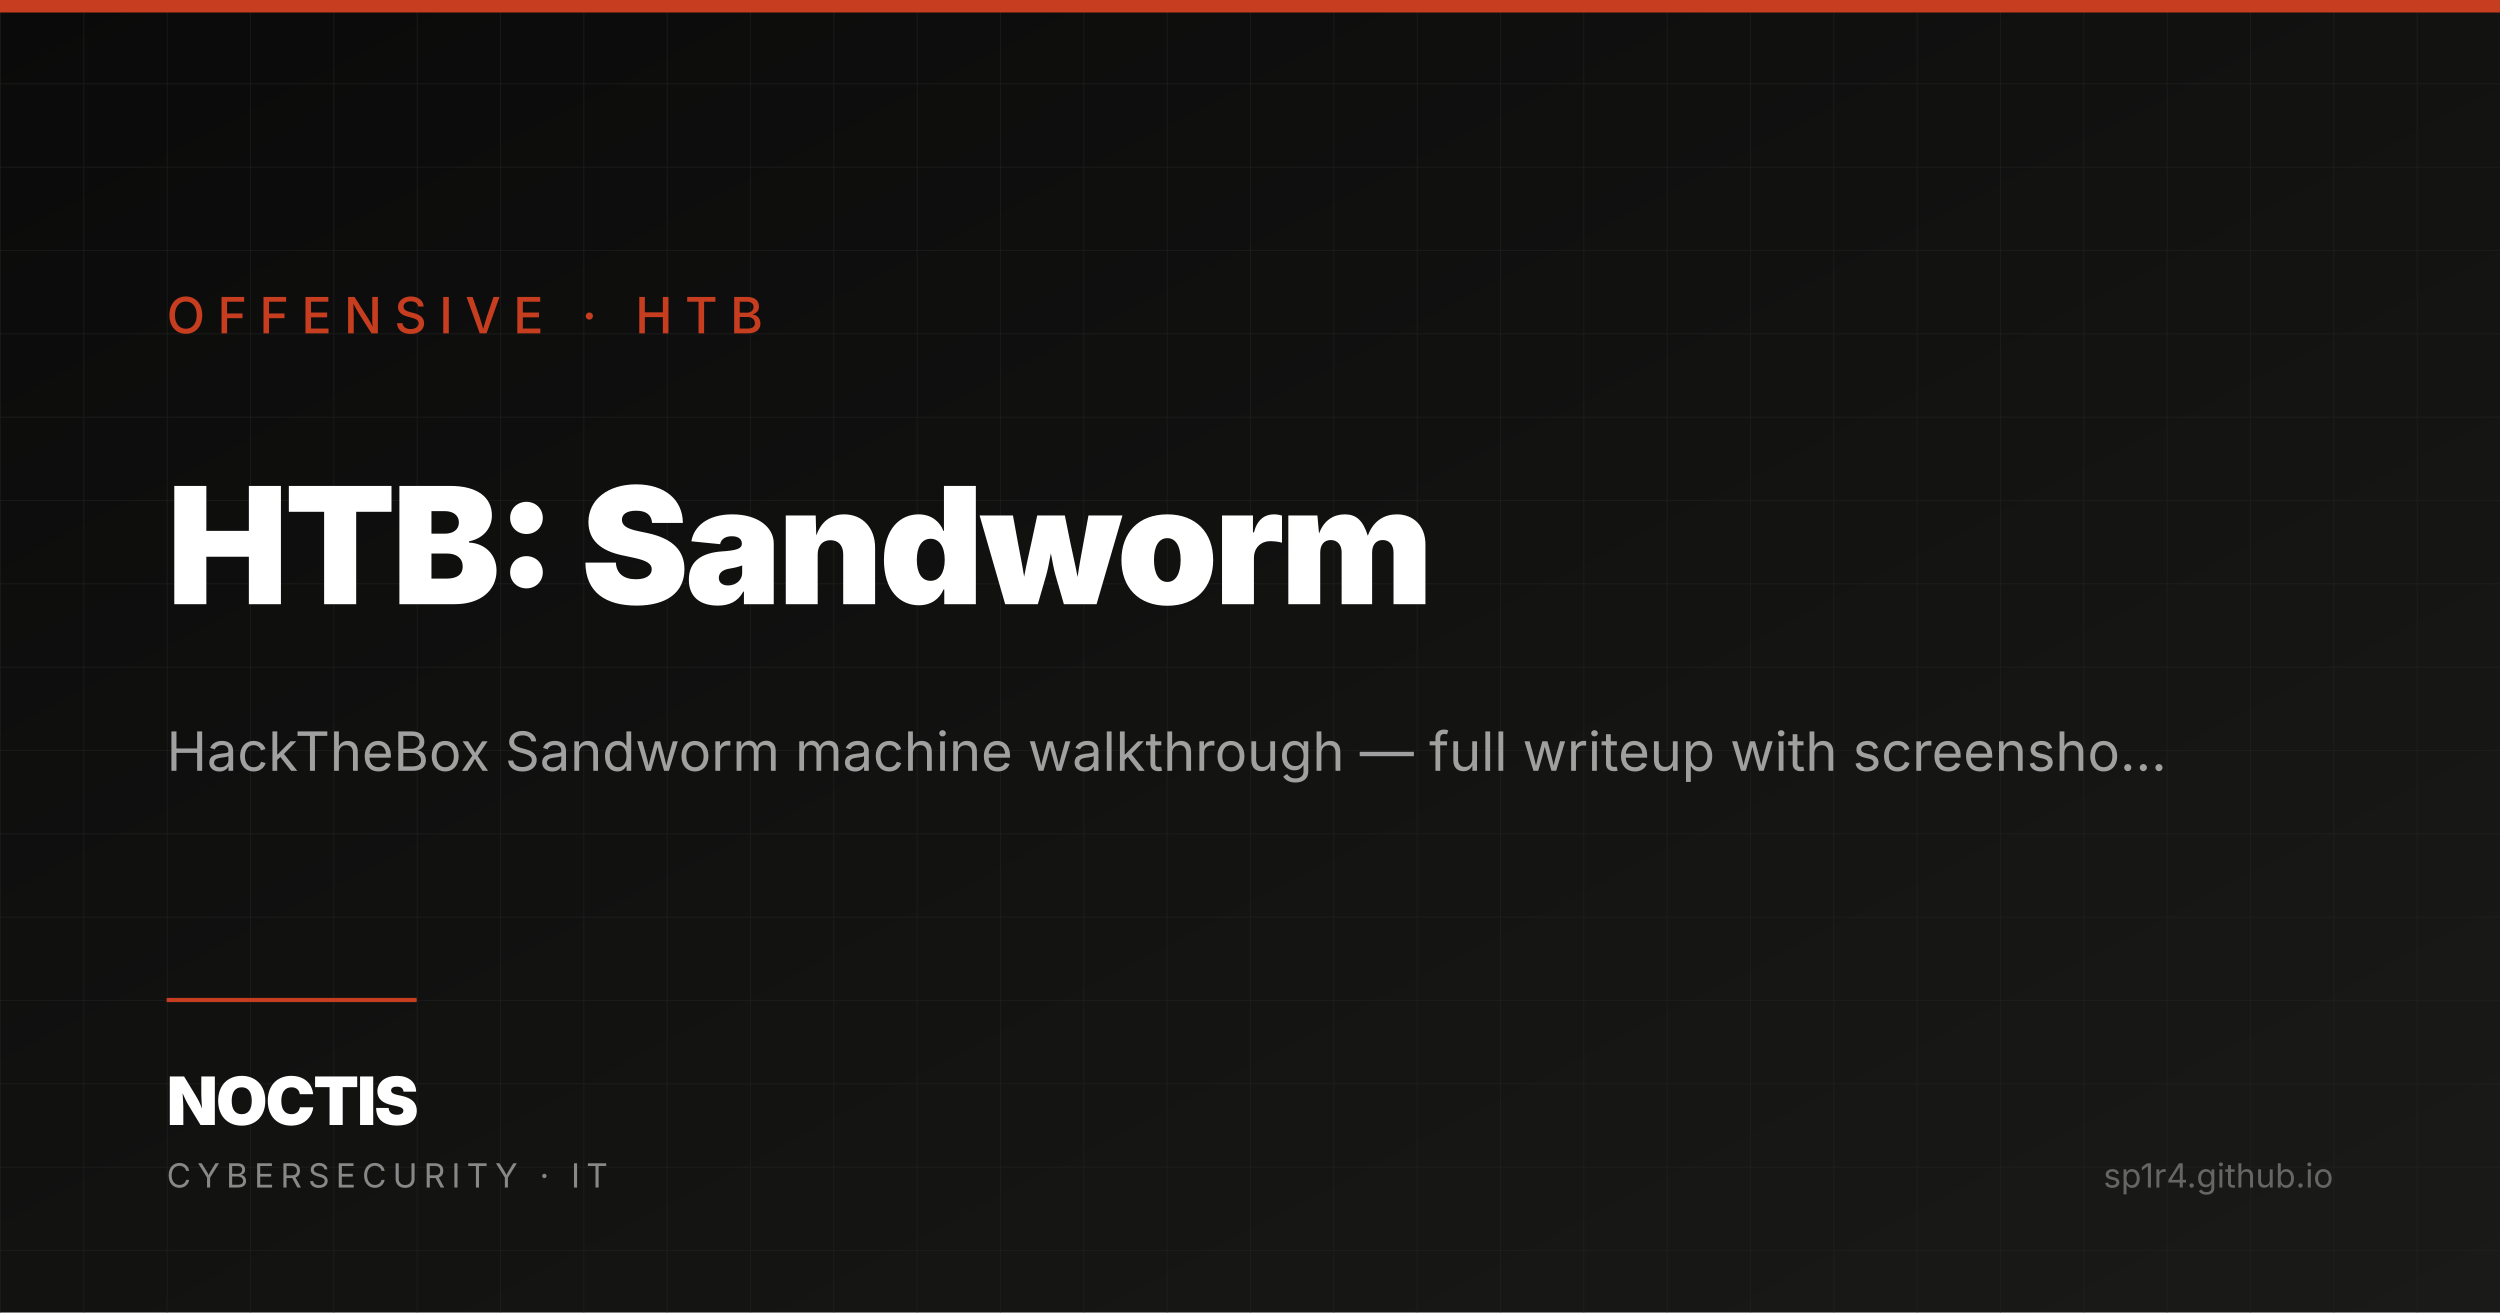
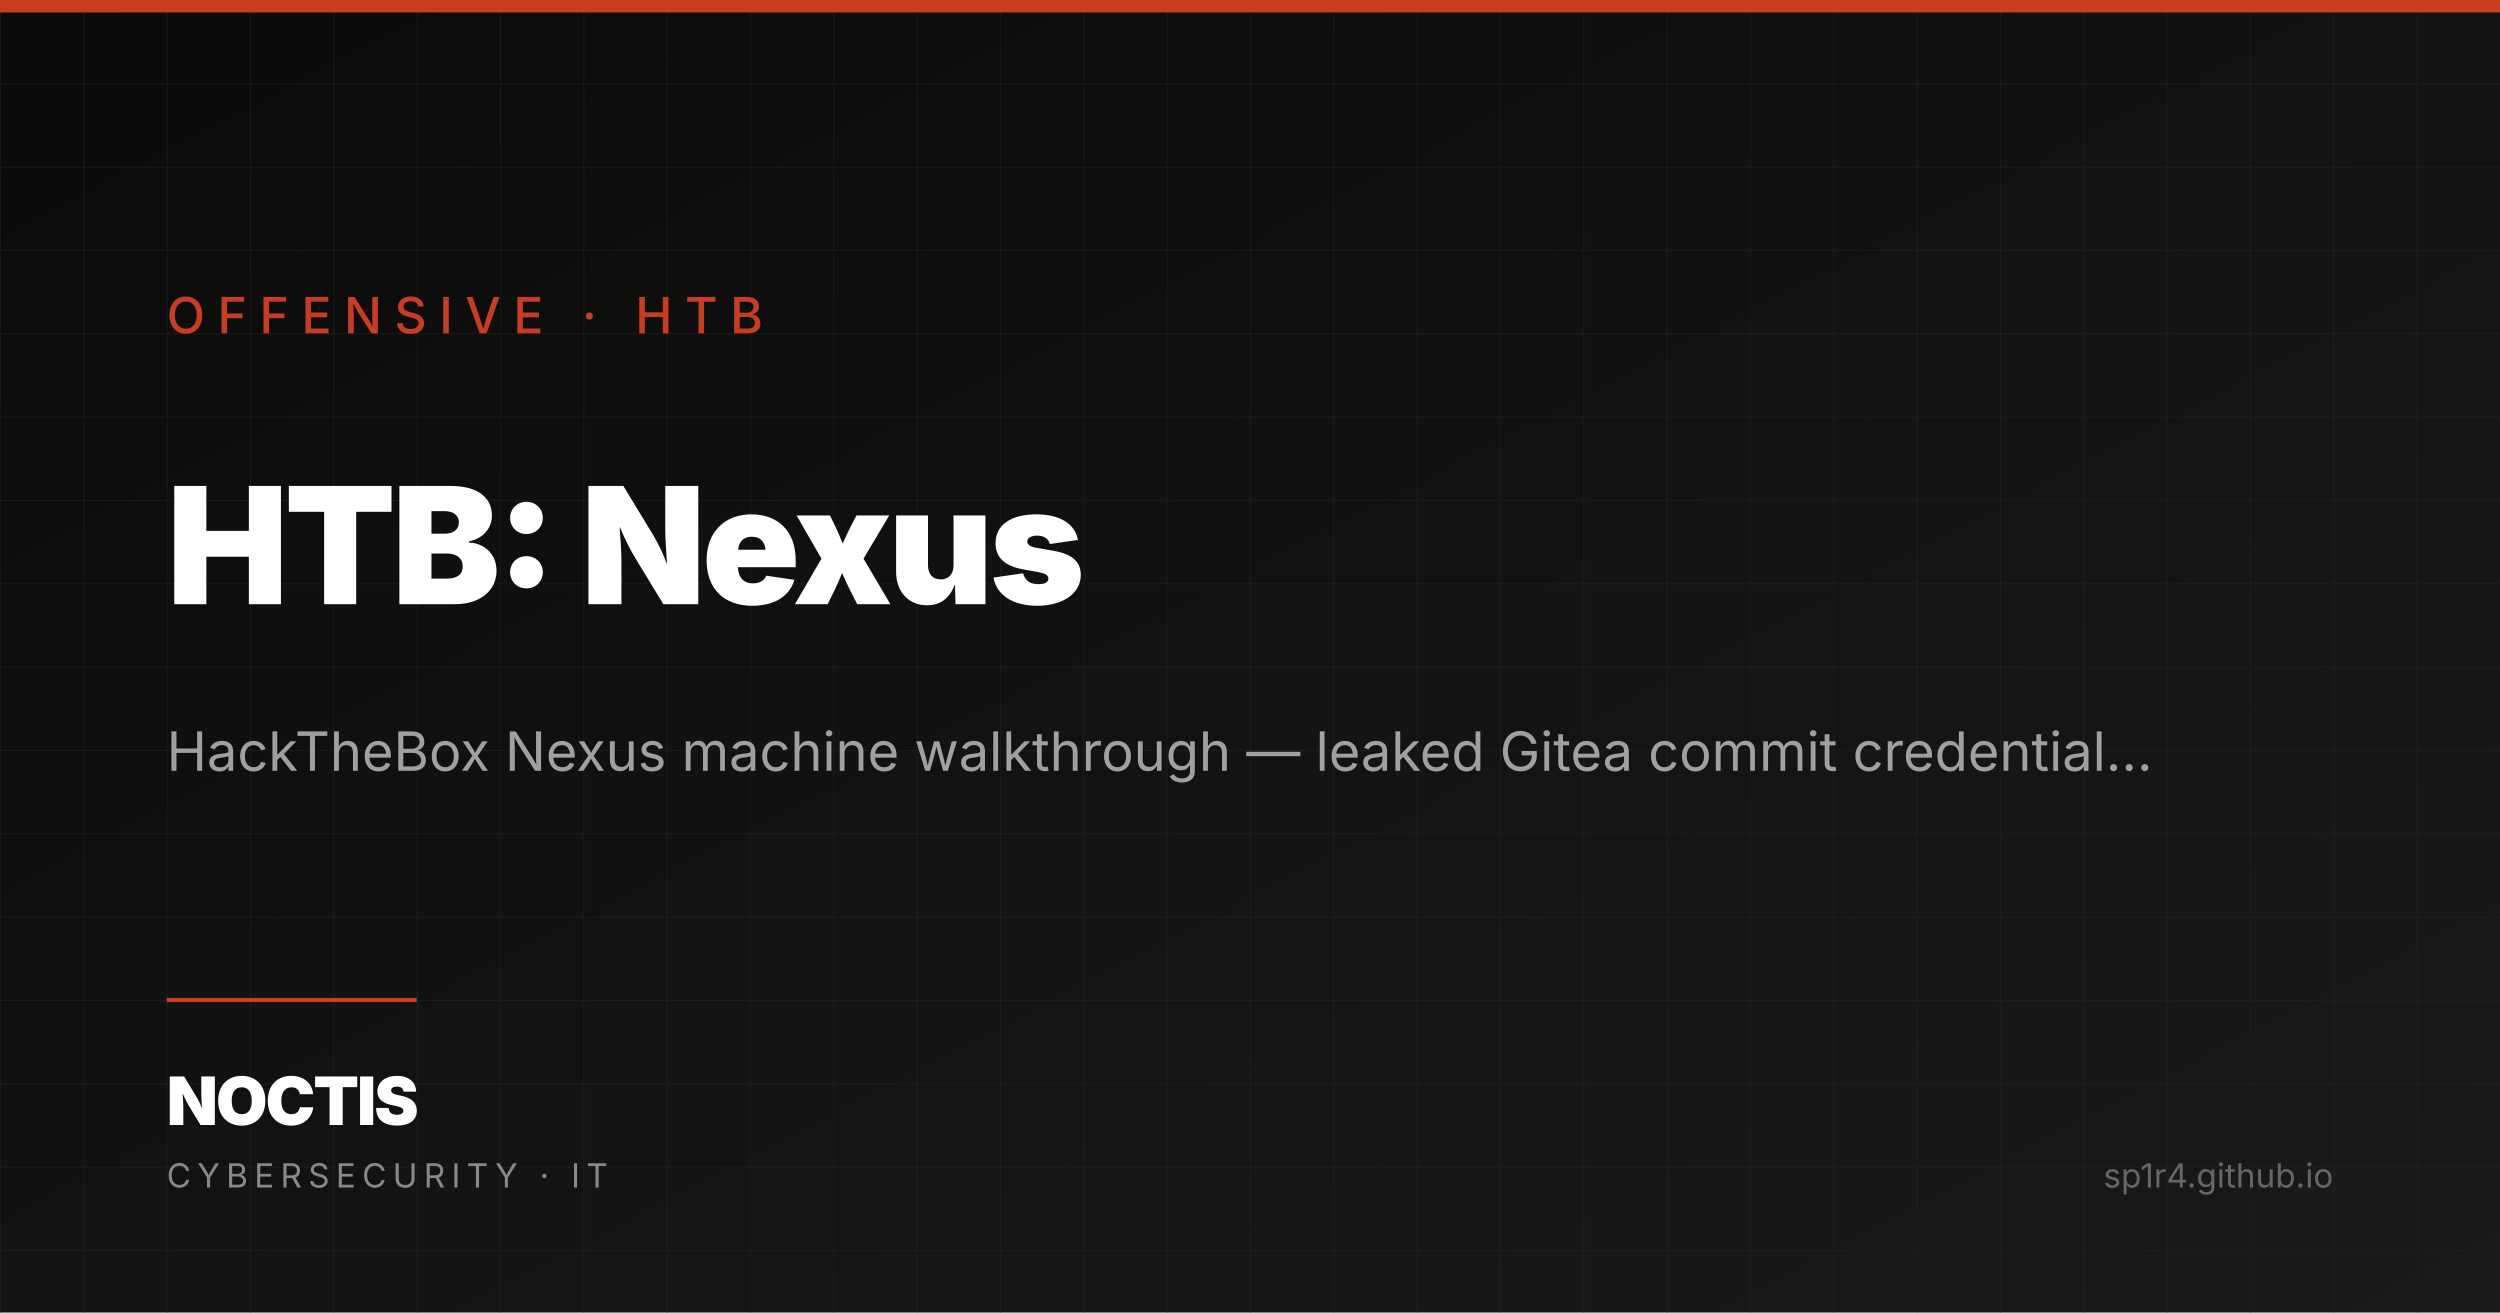
<svg xmlns="http://www.w3.org/2000/svg" viewBox="0 0 1200 630" width="1200" height="630">
  <defs>
    <linearGradient id="bg" x1="0" y1="0" x2="1" y2="1">
      <stop offset="0%" stop-color="#0a0a0a" />
      <stop offset="100%" stop-color="#1a1a18" />
    </linearGradient>
    <pattern id="grid" width="40" height="40" patternUnits="userSpaceOnUse">
      <path d="M 40 0 L 0 0 0 40" fill="none" stroke="#222" stroke-width="0.5" />
    </pattern>
  </defs>
  <rect width="1200" height="630" fill="url(#bg)" />
  <rect width="1200" height="630" fill="url(#grid)" />
  <rect x="0" y="0" width="1200" height="6" fill="#c63d1f" />
  <text x="80" y="160" font-family="Inter, Helvetica, Arial, sans-serif" font-size="24" font-weight="500" fill="#c63d1f" letter-spacing="6">OFFENSIVE · HTB</text>
-   <text x="80" y="290" font-family="Inter, Helvetica, Arial, sans-serif" font-size="78" font-weight="900" fill="#ffffff" letter-spacing="-2">HTB: Sandworm</text>
-   <text x="80" y="370" font-family="Inter, Helvetica, Arial, sans-serif" font-size="26" font-weight="400" fill="#a0a0a0">HackTheBox Sandworm machine walkthrough — full writeup with screensho…</text>
+   <text x="80" y="290" font-family="Inter, Helvetica, Arial, sans-serif" font-size="78" font-weight="900" fill="#ffffff" letter-spacing="-2">HTB: Nexus</text>
+   <text x="80" y="370" font-family="Inter, Helvetica, Arial, sans-serif" font-size="26" font-weight="400" fill="#a0a0a0">HackTheBox Nexus machine walkthrough — leaked Gitea commit credential…</text>
  <line x1="80" y1="480" x2="200" y2="480" stroke="#c63d1f" stroke-width="2" />
  <text x="80" y="540" font-family="Inter, Helvetica, Arial, sans-serif" font-size="32" font-weight="900" fill="#ffffff" letter-spacing="-1">NOCTIS</text>
  <text x="80" y="570" font-family="Inter, Helvetica, Arial, sans-serif" font-size="16" font-weight="400" fill="#888" letter-spacing="3">CYBERSECURITY · IT</text>
  <text x="1120" y="570" font-family="Inter, Helvetica, Arial, sans-serif" font-size="16" font-weight="400" fill="#666" text-anchor="end">sp1r4.github.io</text>
</svg>
